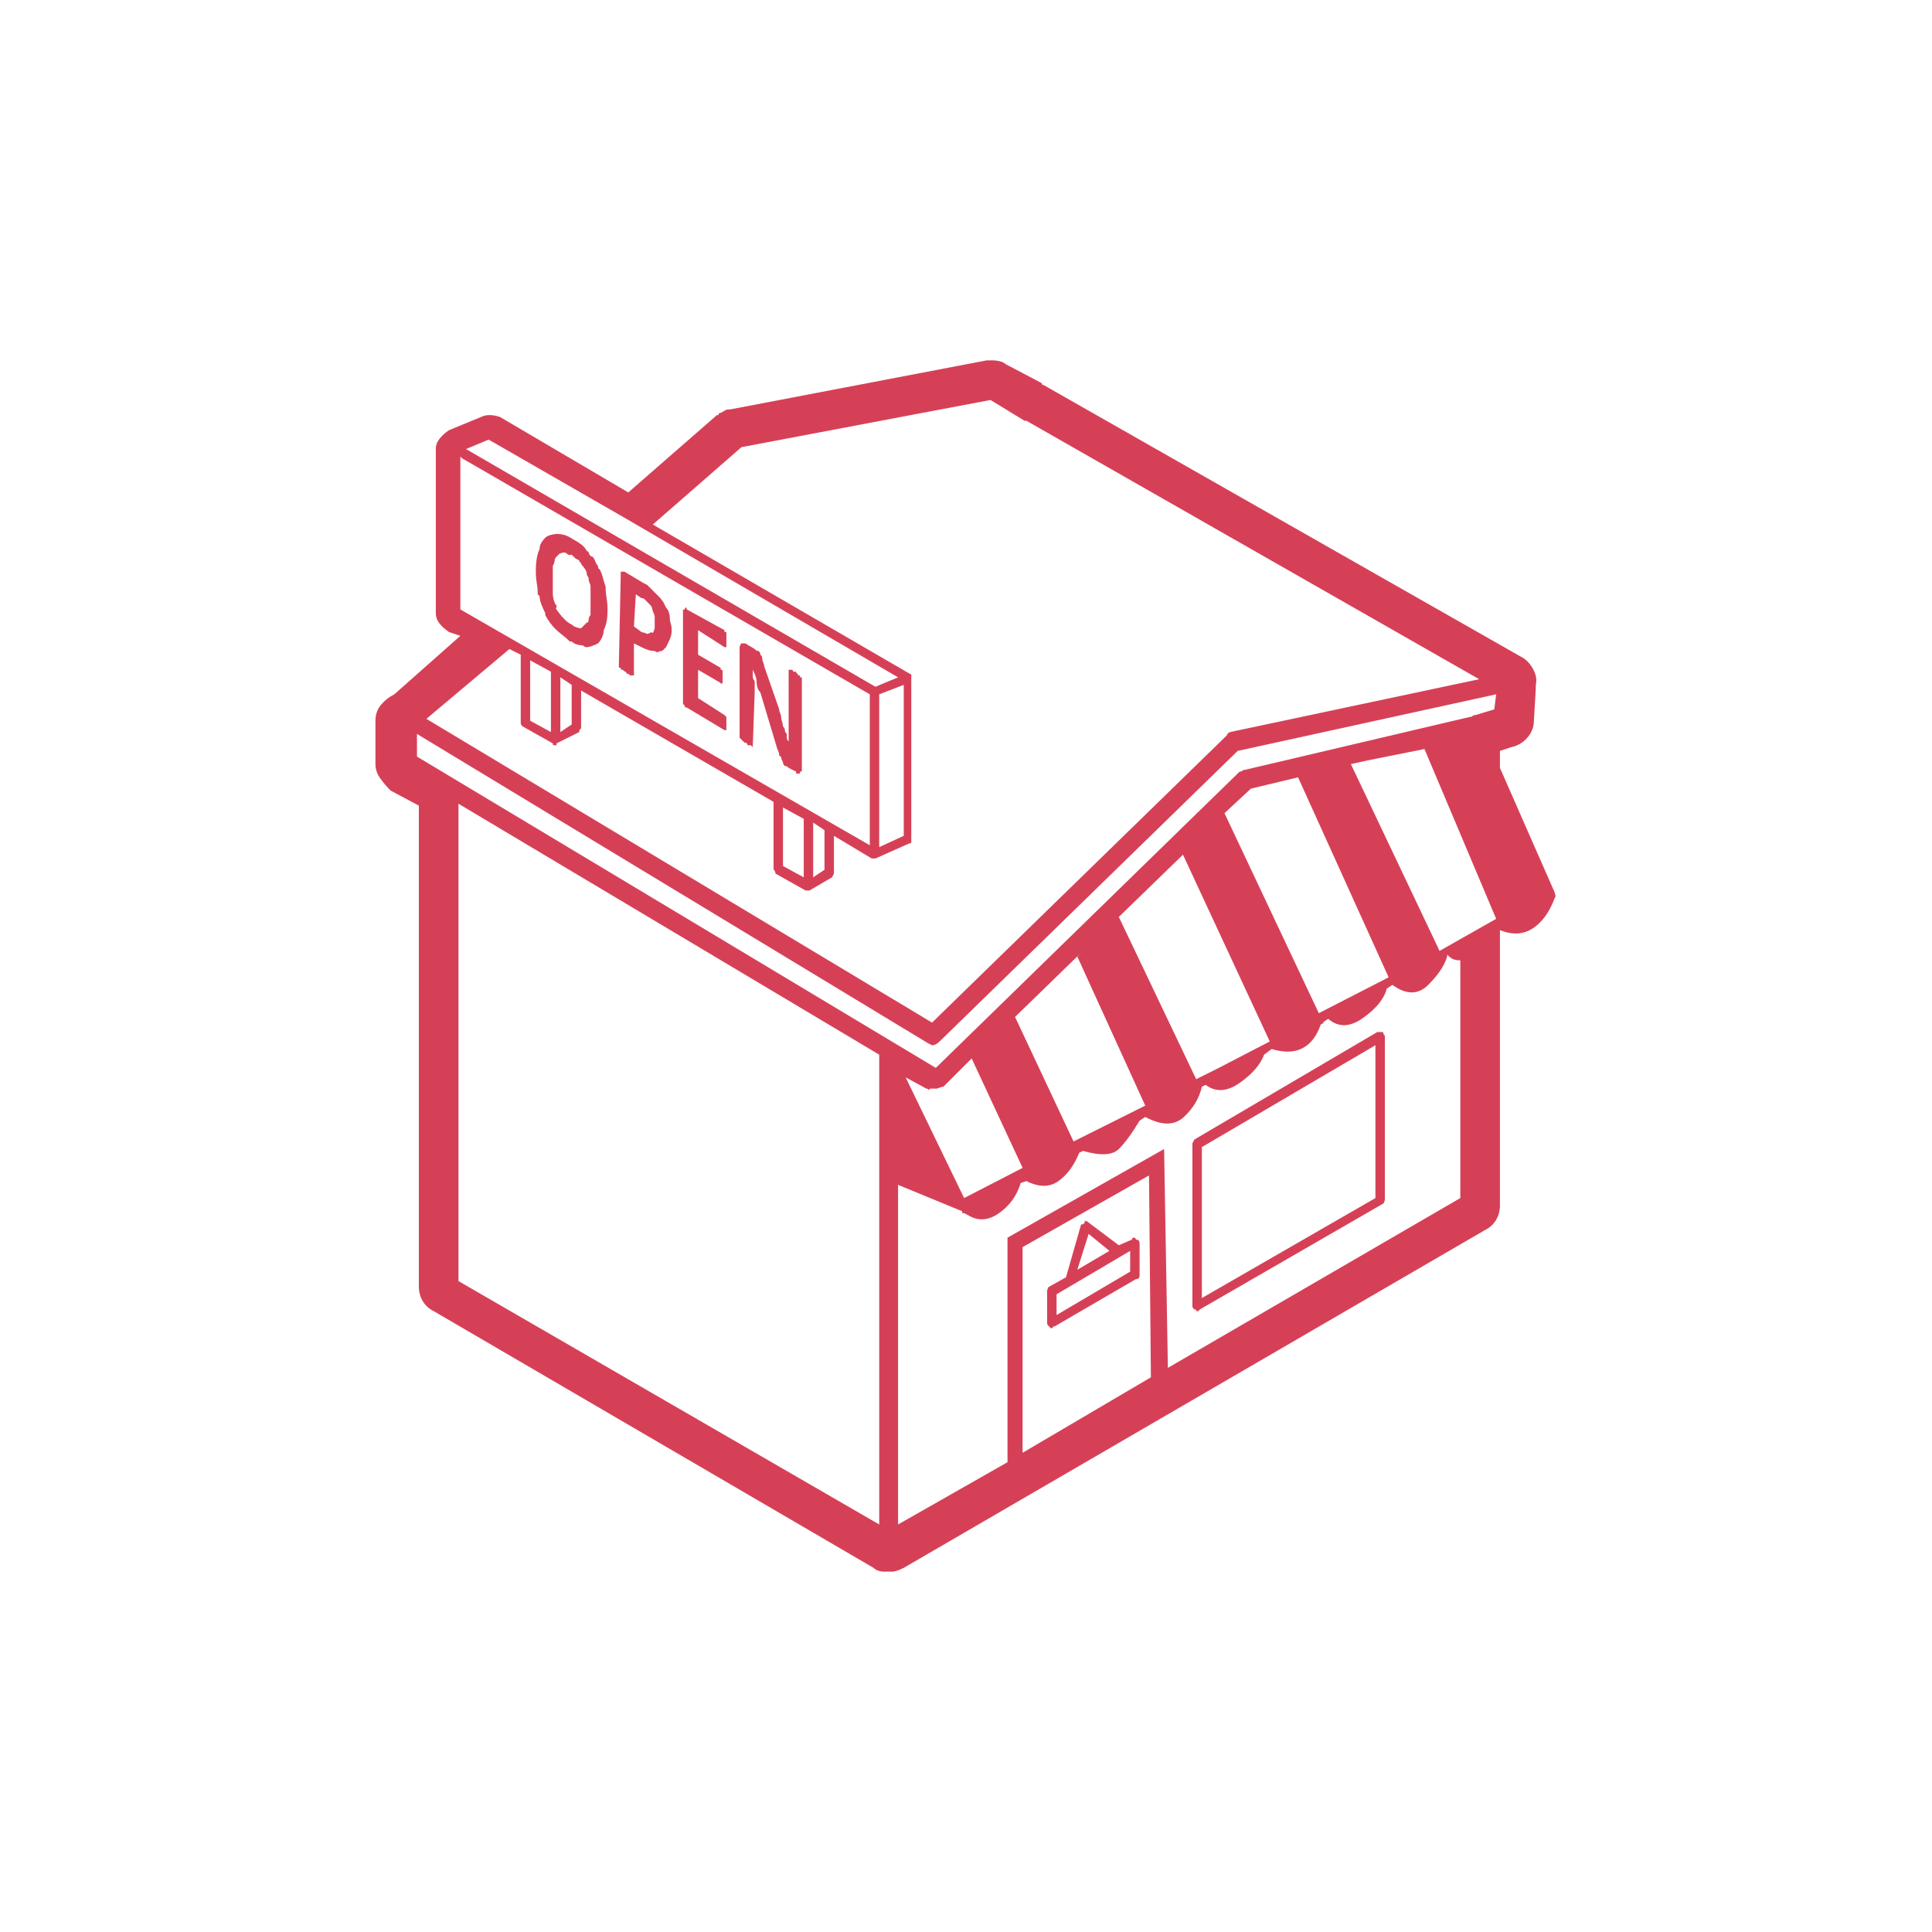
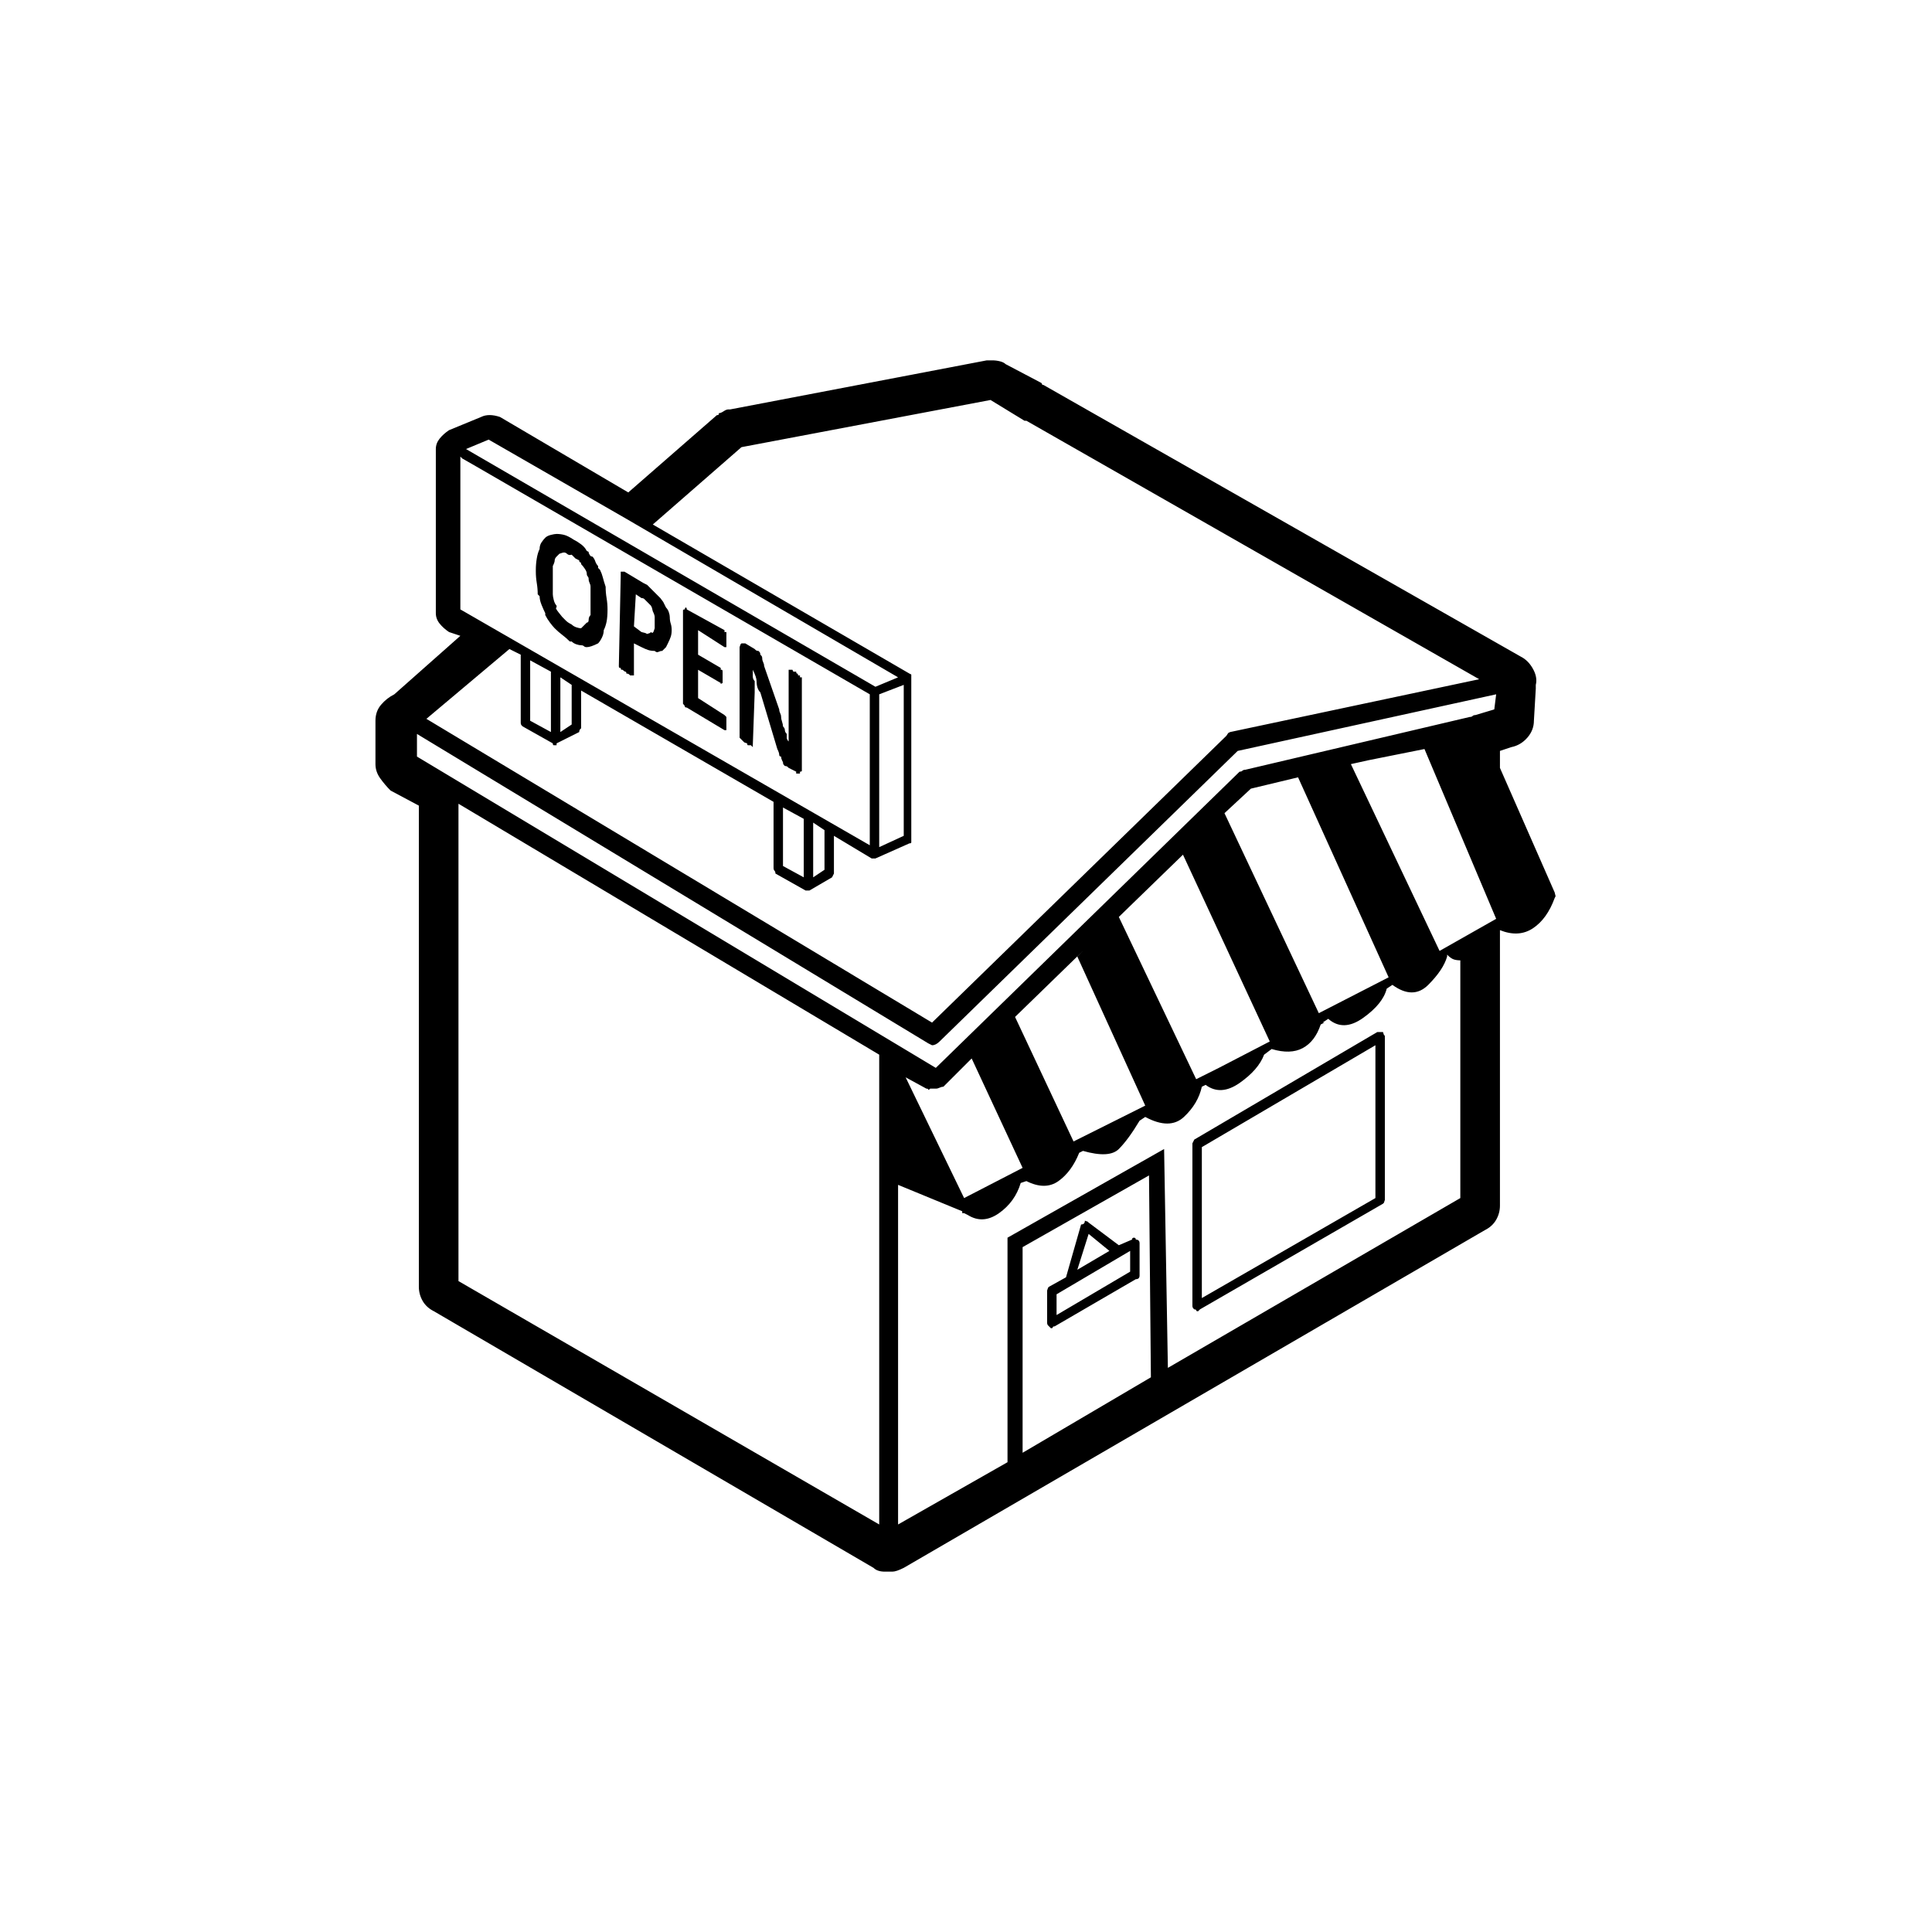
<svg xmlns="http://www.w3.org/2000/svg" version="1.1" viewBox="0 0 1024 1024">
  <g transform="matrix(1 0 0 -1 0 960)">
-     <path fill="#d64057" d="M733 413h-1.5h-1.5l-97 -57l-0.5 -1l-0.5 -1v-86q0 -1 0.5 -1.5l0.5 -0.5q1 0 1 -0.5t1 -0.5l0.5 0.5l0.5 0.5l97 56l0.5 0.5t0.5 1.5v87l-0.5 0.5t-0.5 1.5zM729 325l-92 -53v80l92 54v-81zM602 303q0 1 -1 1t-1 -1l-7 -3l-16 12l-0.5 0.5t-1.5 0.5q0 -1 -0.5 -1.5 t-1.5 -0.5l-8 -28l-9 -5l-0.5 -0.5t-0.5 -1.5v-17q0 -1 0.5 -1.5l0.5 -0.5l0.5 -0.5l0.5 -0.5q1 0 1 0.5t1 0.5l43 25q1 0 1.5 0.5t0.5 1.5v17q0 1 -0.5 1.5t-1.5 0.5zM599 286l-39 -23v11l39 23v-11v0zM577 306l11 -9l-17 -10zM824 487l-29 66v9l6 2q5 1 8.5 5t3.5 9l1 17 v0.5v1.5q1 4 -1.5 8.5t-6.5 6.5l-253 144h-0.5t-0.5 1l-19 10q-1 1 -3 1.5t-4 0.5h-2h-1l-136 -26h-0.5h-0.5q-1 0 -2.5 -1t-2.5 -1q0 -1 -0.5 -1h-0.5v0l-47 -41l-68 40q-3 1 -5.5 1t-4.5 -1l-17 -7q-3 -2 -5 -4.5t-2 -5.5v-87q0 -3 2 -5.5t5 -4.5l6 -2l-35 -31 q-4 -2 -7 -5.5t-3 -8.5v-23q0 -4 2.5 -7.5t5.5 -6.5l15 -8v-255q0 -4 2 -7.5t6 -5.5l233 -136v0v0q1 -1 2.5 -1.5t3.5 -0.5h0.5h1.5h1h1q1 0 2.5 0.5t3.5 1.5l308 179q4 2 6 5.5t2 7.5v146q10 -4 17.5 1t11.5 16l0.5 1t-0.5 2v0zM542 190v109l67 38l1 -107l-68 -40v0z M617 351l-83 -47v-119l-58 -33v180l34 -14v-0.5v-0.5h1v0v0v0l2 -1q8 -5 16.5 1t11.5 16l3 1q10 -5 17 0t11 15l2 1q14 -4 19 1t11 15l3 2q13 -7 20.5 0t9.5 16l2 1q8 -6 18 1t13 15l4 3q10 -3 16.5 0.5t9.5 12.5l2 1h-1l3 2q8 -7 18.5 0.5t12.5 15.5l3 2q11 -8 19 0t10 15 v1q2 -2 3.5 -2.5t3.5 -0.5v-126l-155 -90l-2 116v0zM243 281v253l223 -133v-249l-223 129v0zM281 610l11 -6v-32l-11 6v32v0zM297 601l6 -4v-21l-6 -4v29zM415 532l11 -6v-31l-11 6v31zM431 524l6 -4v-21l-6 -4v29zM466 592l13 5v-80l-13 -6v81v0zM332 685l144 -84l-12 -5 l-217 126l12 5zM244 701v17l1 -1l7 -4l209 -121v-80l-217 125v64v0zM221 559v12l271 -164l1 -0.5l1 -0.5q1 0 2 0.5t2 1.5l158 154l137 30l-1 -8l-10 -3q-1 0 -1.5 -0.5t-1.5 -0.5l-119 -28q-1 0 -1.5 -0.5t-1.5 -0.5l-161 -157l-275 165v0zM607 374l-38 -19l-31 66l36 35 l-3 -3zM663 542l25 6l48 -106l-37 -19l-50 106zM480 389l11 -6q1 0 1 -0.5t1 0.5h3v0v0q1 0 2 0.5t2 0.5v0v0l7 7l8 8l27 -58l-31 -16l-31 64v0zM634 388l-41 86l34 33l46 -99l-27 -14l-12 -6v0zM763 456l-47 99l9 2l30 6l38 -90zM652 572l-1 -0.5t-1 -1.5l-156 -152 l-268 161l44 37l6 -3v-36q0 -1 0.5 -1.5l0.5 -0.5l16 -9q0 -1 0.5 -1h0.5h1v1l12 6q0 1 0.5 1.5l0.5 0.5v20l102 -59v-35q0 -1 0.5 -1.5t0.5 -1.5l16 -9h0.5h0.5h0.5h0.5l12 7l0.5 1l0.5 1v20l20 -12h0.5h0.5h1v0l18 8q1 0 1 0.5v1.5v86v0.5v0.5v0v0v0v0v0.5t-1 0.5l-136 79 l47 41l132 25l18 -11h0.5h0.5l240 -137l-132 -28v0zM285 645v0v0l0.5 -0.5l0.5 -0.5q0 -2 1 -4.5t2 -4.5v-0.5v-0.5v0v0q1 -2 2.5 -4t2.5 -3q2 -2 4 -3.5t4 -3.5h1v0q1 -1 2.5 -1.5t2.5 -0.5t1.5 -0.5t1.5 -0.5t2.5 0.5t3.5 1.5q1 1 2 3t1 4q1 2 1.5 4.5t0.5 6.5q0 3 -0.5 6 t-0.5 6q-1 3 -1.5 5t-1.5 4v0v0l-1 1v1q-1 1 -1.5 2.5t-1.5 2.5q-1 0 -1.5 1l-0.5 1v0.5t-1 0.5q-1 2 -3 3.5t-4 2.5v0v0q-3 2 -5 2.5t-4 0.5q-1 0 -3 -0.5t-3 -1.5t-2 -2.5t-1 -3.5q-1 -2 -1.5 -5t-0.5 -6v-0.5v-0.5q0 -3 0.5 -6t0.5 -6v0zM307 663q0 -1 0.5 -1t0.5 -1v0v0 q1 -1 2 -2.5t1 -2.5t0.5 -1.5t0.5 -1.5v0v0q0 -1 0.5 -2t0.5 -2v-4v-4v-3.5v-3.5q-1 -1 -1 -2.5t-1 -1.5l-1.5 -1.5l-1.5 -1.5q-1 0 -2.5 0.5t-2.5 1.5q-2 1 -3 2l-2 2t-2 2.5t-1 2.5v0v1v0v0q-1 1 -1.5 3t-0.5 3v3v2v0v1v1v1v4v3q1 2 1 3t1 2l1.5 1.5t1.5 0.5t2.5 -0.5 t2.5 -0.5l2 -2t2 -1zM329 606q0 -1 0.5 -1h0.5q1 -1 1.5 -1t0.5 -1q1 0 1.5 -0.5l0.5 -0.5h1v0h1v0v0v1v16l4 -2q2 -1 3.5 -1.5t3.5 -0.5q1 -1 2 -0.5t2 0.5l2 2t1 2q1 2 1.5 3.5t0.5 3.5t-0.5 3.5t-0.5 3.5q0 1 -0.5 2.5t-1.5 2.5l-1.5 3t-1.5 2l-2 2l-2 2l-1.5 1.5 l-1.5 1.5l-1 0.5l-1 0.5l-10 6h-0.5h-1.5v-0.5v-1.5l-1 -48v0v0q0 -1 0.5 -1h0.5v0zM337 645l3 -2q1 0 1.5 -0.5l0.5 -0.5l1.5 -1.5l1.5 -1.5l0.5 -1t0.5 -2q1 -2 1 -3v-2v-2v-2t-0.5 -1.5t-1.5 -0.5l-0.5 -0.5t-1.5 -0.5l-1 0.5t-2 0.5l-4 3l1 17v0zM364 585l20 -12v0v0 h0.5h0.5v1v1v0.5v0.5v1.5v0.5v1.5v0.5l-0.5 0.5l-0.5 0.5v0v0l-14 9v15l12 -7v-1v0v0.5t1 0.5v0.5v0.5v0.5v1.5v0.5v1.5v0.5v0.5q0 1 -0.5 1h-0.5v0.5v0.5l-12 7v13l14 -9v0v0h1v1v0v1v0.5v1.5v0.5v1.5v0.5v0.5v0.5v0.5h-1v1l-20 11q0 1 -0.5 1t-0.5 -1q-1 0 -1 -0.5v-1.5 v-45v-2v-1q1 -1 1 -1.5t1 -0.5v0zM393 568l0.5 -0.5l0.5 -0.5l0.5 -0.5t1.5 -0.5q0 -1 0.5 -1h0.5h1l1 -1v0.5v0.5v0v0l1 28v2.5v3.5q-1 1 -1 2.5v3.5v0q1 -2 1.5 -3.5t0.5 -2.5q0 -2 0.5 -3.5t1.5 -2.5l9 -30q1 -2 1 -3t1 -1q0 -1 0.5 -2l0.5 -1q0 -1 0.5 -1.5l0.5 -0.5 q1 0 1.5 -0.5l0.5 -0.5l4 -2v-1h1h0.5h0.5v0.5v0.5q1 0 1 0.5v1.5v47v0v1v0h-1v1h-1q0 1 -0.5 1t-0.5 1h-1.5t-0.5 1h-1v0h-1v0v-0.5v-0.5v-25v-2.5v-3.5v-2.5v-3.5v0q-1 1 -1 2v2q-1 1 -1 2t-1 2q0 1 -0.5 2.5t-0.5 2.5t-0.5 2t-0.5 2l-8 23q0 1 -0.5 2t-0.5 2t-0.5 1.5 l-0.5 0.5q0 1 -0.5 1.5l-0.5 0.5q-1 0 -1.5 0.5l-0.5 0.5l-5 3h-0.5h-1.5l-0.5 -0.5t-0.5 -1.5v-47v-1v0l0.5 -0.5l0.5 -0.5v0z" />
+     <path fill="currentColor" d="M733 413h-1.5h-1.5l-97 -57l-0.5 -1l-0.5 -1v-86q0 -1 0.5 -1.5l0.5 -0.5q1 0 1 -0.5t1 -0.5l0.5 0.5l0.5 0.5l97 56l0.5 0.5t0.5 1.5v87l-0.5 0.5t-0.5 1.5zM729 325l-92 -53v80l92 54v-81zM602 303q0 1 -1 1t-1 -1l-7 -3l-16 12l-0.5 0.5t-1.5 0.5q0 -1 -0.5 -1.5 t-1.5 -0.5l-8 -28l-9 -5l-0.5 -0.5t-0.5 -1.5v-17q0 -1 0.5 -1.5l0.5 -0.5l0.5 -0.5l0.5 -0.5q1 0 1 0.5t1 0.5l43 25q1 0 1.5 0.5t0.5 1.5v17q0 1 -0.5 1.5t-1.5 0.5zM599 286l-39 -23v11l39 23v-11v0zM577 306l11 -9l-17 -10zM824 487l-29 66v9l6 2q5 1 8.5 5t3.5 9l1 17 v0.5v1.5q1 4 -1.5 8.5t-6.5 6.5l-253 144h-0.5t-0.5 1l-19 10q-1 1 -3 1.5t-4 0.5h-2h-1l-136 -26h-0.5h-0.5q-1 0 -2.5 -1t-2.5 -1q0 -1 -0.5 -1h-0.5v0l-47 -41l-68 40q-3 1 -5.5 1t-4.5 -1l-17 -7q-3 -2 -5 -4.5t-2 -5.5v-87q0 -3 2 -5.5t5 -4.5l6 -2l-35 -31 q-4 -2 -7 -5.5t-3 -8.5v-23q0 -4 2.5 -7.5t5.5 -6.5l15 -8v-255q0 -4 2 -7.5t6 -5.5l233 -136v0v0q1 -1 2.5 -1.5t3.5 -0.5h0.5h1.5h1h1q1 0 2.5 0.5t3.5 1.5l308 179q4 2 6 5.5t2 7.5v146q10 -4 17.5 1t11.5 16l0.5 1t-0.5 2v0zM542 190v109l67 38l1 -107l-68 -40v0z M617 351l-83 -47v-119l-58 -33v180l34 -14v-0.5v-0.5h1v0v0v0l2 -1q8 -5 16.5 1t11.5 16l3 1q10 -5 17 0t11 15l2 1q14 -4 19 1t11 15l3 2q13 -7 20.5 0t9.5 16l2 1q8 -6 18 1t13 15l4 3q10 -3 16.5 0.5t9.5 12.5l2 1h-1l3 2q8 -7 18.5 0.5t12.5 15.5l3 2q11 -8 19 0t10 15 v1q2 -2 3.5 -2.5t3.5 -0.5v-126l-155 -90l-2 116v0zM243 281v253l223 -133v-249l-223 129v0zM281 610l11 -6v-32l-11 6v32v0zM297 601l6 -4v-21l-6 -4v29zM415 532l11 -6v-31l-11 6v31zM431 524l6 -4v-21l-6 -4v29zM466 592l13 5v-80l-13 -6v81v0zM332 685l144 -84l-12 -5 l-217 126l12 5zM244 701v17l1 -1l7 -4l209 -121v-80l-217 125v64v0zM221 559v12l271 -164l1 -0.5l1 -0.5q1 0 2 0.5t2 1.5l158 154l137 30l-1 -8l-10 -3q-1 0 -1.5 -0.5t-1.5 -0.5l-119 -28q-1 0 -1.5 -0.5t-1.5 -0.5l-161 -157l-275 165v0zM607 374l-38 -19l-31 66l36 35 l-3 -3zM663 542l25 6l48 -106l-37 -19l-50 106zM480 389l11 -6q1 0 1 -0.5t1 0.5h3v0v0q1 0 2 0.5t2 0.5v0v0l7 7l8 8l27 -58l-31 -16l-31 64v0zM634 388l-41 86l34 33l46 -99l-27 -14l-12 -6v0zM763 456l-47 99l9 2l30 6l38 -90zM652 572l-1 -0.5t-1 -1.5l-156 -152 l-268 161l44 37l6 -3v-36q0 -1 0.5 -1.5l0.5 -0.5l16 -9q0 -1 0.5 -1h0.5h1v1l12 6q0 1 0.5 1.5l0.5 0.5v20l102 -59v-35q0 -1 0.5 -1.5t0.5 -1.5l16 -9h0.5h0.5h0.5h0.5l12 7l0.5 1l0.5 1v20l20 -12h0.5h0.5h1v0l18 8q1 0 1 0.5v1.5v86v0.5v0.5v0v0v0v0v0.5t-1 0.5l-136 79 l47 41l132 25l18 -11h0.5h0.5l240 -137l-132 -28v0zM285 645v0v0l0.5 -0.5l0.5 -0.5q0 -2 1 -4.5t2 -4.5v-0.5v-0.5v0v0q1 -2 2.5 -4t2.5 -3q2 -2 4 -3.5t4 -3.5h1v0q1 -1 2.5 -1.5t2.5 -0.5t1.5 -0.5t1.5 -0.5t2.5 0.5t3.5 1.5q1 1 2 3t1 4q1 2 1.5 4.5t0.5 6.5q0 3 -0.5 6 t-0.5 6q-1 3 -1.5 5t-1.5 4v0v0l-1 1v1q-1 1 -1.5 2.5t-1.5 2.5q-1 0 -1.5 1l-0.5 1v0.5t-1 0.5q-1 2 -3 3.5t-4 2.5v0v0q-3 2 -5 2.5t-4 0.5q-1 0 -3 -0.5t-3 -1.5t-2 -2.5t-1 -3.5q-1 -2 -1.5 -5t-0.5 -6v-0.5v-0.5q0 -3 0.5 -6t0.5 -6v0zM307 663q0 -1 0.5 -1t0.5 -1v0v0 q1 -1 2 -2.5t1 -2.5t0.5 -1.5t0.5 -1.5v0v0q0 -1 0.5 -2t0.5 -2v-4v-4v-3.5v-3.5q-1 -1 -1 -2.5t-1 -1.5l-1.5 -1.5l-1.5 -1.5q-1 0 -2.5 0.5t-2.5 1.5q-2 1 -3 2l-2 2t-2 2.5t-1 2.5v0v1v0v0q-1 1 -1.5 3t-0.5 3v3v2v0v1v1v1v4v3q1 2 1 3t1 2l1.5 1.5t1.5 0.5t2.5 -0.5 t2.5 -0.5l2 -2t2 -1zM329 606q0 -1 0.5 -1h0.5q1 -1 1.5 -1t0.5 -1q1 0 1.5 -0.5l0.5 -0.5h1v0h1v0v0v1v16l4 -2q2 -1 3.5 -1.5t3.5 -0.5q1 -1 2 -0.5t2 0.5l2 2t1 2q1 2 1.5 3.5t0.5 3.5t-0.5 3.5t-0.5 3.5q0 1 -0.5 2.5t-1.5 2.5l-1.5 3t-1.5 2l-2 2l-2 2l-1.5 1.5 l-1.5 1.5l-1 0.5l-1 0.5l-10 6h-0.5h-1.5v-0.5v-1.5l-1 -48v0v0q0 -1 0.5 -1h0.5v0zM337 645l3 -2q1 0 1.5 -0.5l0.5 -0.5l1.5 -1.5l1.5 -1.5l0.5 -1t0.5 -2q1 -2 1 -3v-2v-2v-2t-0.5 -1.5t-1.5 -0.5l-0.5 -0.5t-1.5 -0.5l-1 0.5t-2 0.5l-4 3l1 17v0zM364 585l20 -12v0v0 h0.5h0.5v1v1v0.5v0.5v1.5v0.5v1.5v0.5l-0.5 0.5l-0.5 0.5v0v0l-14 9v15l12 -7v-1v0v0.5t1 0.5v0.5v0.5v0.5v1.5v0.5v1.5v0.5v0.5q0 1 -0.5 1h-0.5v0.5v0.5l-12 7v13l14 -9v0v0h1v1v0v1v0.5v1.5v0.5v1.5v0.5v0.5v0.5v0.5h-1v1l-20 11q0 1 -0.5 1t-0.5 -1q-1 0 -1 -0.5v-1.5 v-45v-2v-1q1 -1 1 -1.5t1 -0.5v0zM393 568l0.5 -0.5l0.5 -0.5l0.5 -0.5t1.5 -0.5q0 -1 0.5 -1h0.5h1l1 -1v0.5v0.5v0v0l1 28v2.5v3.5q-1 1 -1 2.5v3.5v0q1 -2 1.5 -3.5t0.5 -2.5q0 -2 0.5 -3.5t1.5 -2.5l9 -30q1 -2 1 -3t1 -1q0 -1 0.5 -2l0.5 -1q0 -1 0.5 -1.5l0.5 -0.5 q1 0 1.5 -0.5l0.5 -0.5l4 -2v-1h1h0.5h0.5v0.5v0.5q1 0 1 0.5v1.5v47v0v1v0h-1v1h-1q0 1 -0.5 1t-0.5 1h-1.5t-0.5 1h-1v0h-1v0v-0.5v-0.5v-25v-2.5v-3.5v-2.5v-3.5v0q-1 1 -1 2v2q-1 1 -1 2t-1 2q0 1 -0.5 2.5t-0.5 2.5t-0.5 2t-0.5 2l-8 23q0 1 -0.5 2t-0.5 2t-0.5 1.5 l-0.5 0.5q0 1 -0.5 1.5l-0.5 0.5q-1 0 -1.5 0.5l-0.5 0.5l-5 3h-0.5h-1.5l-0.5 -0.5t-0.5 -1.5v-47v-1v0l0.5 -0.5l0.5 -0.5v0z" />
  </g>
</svg>
